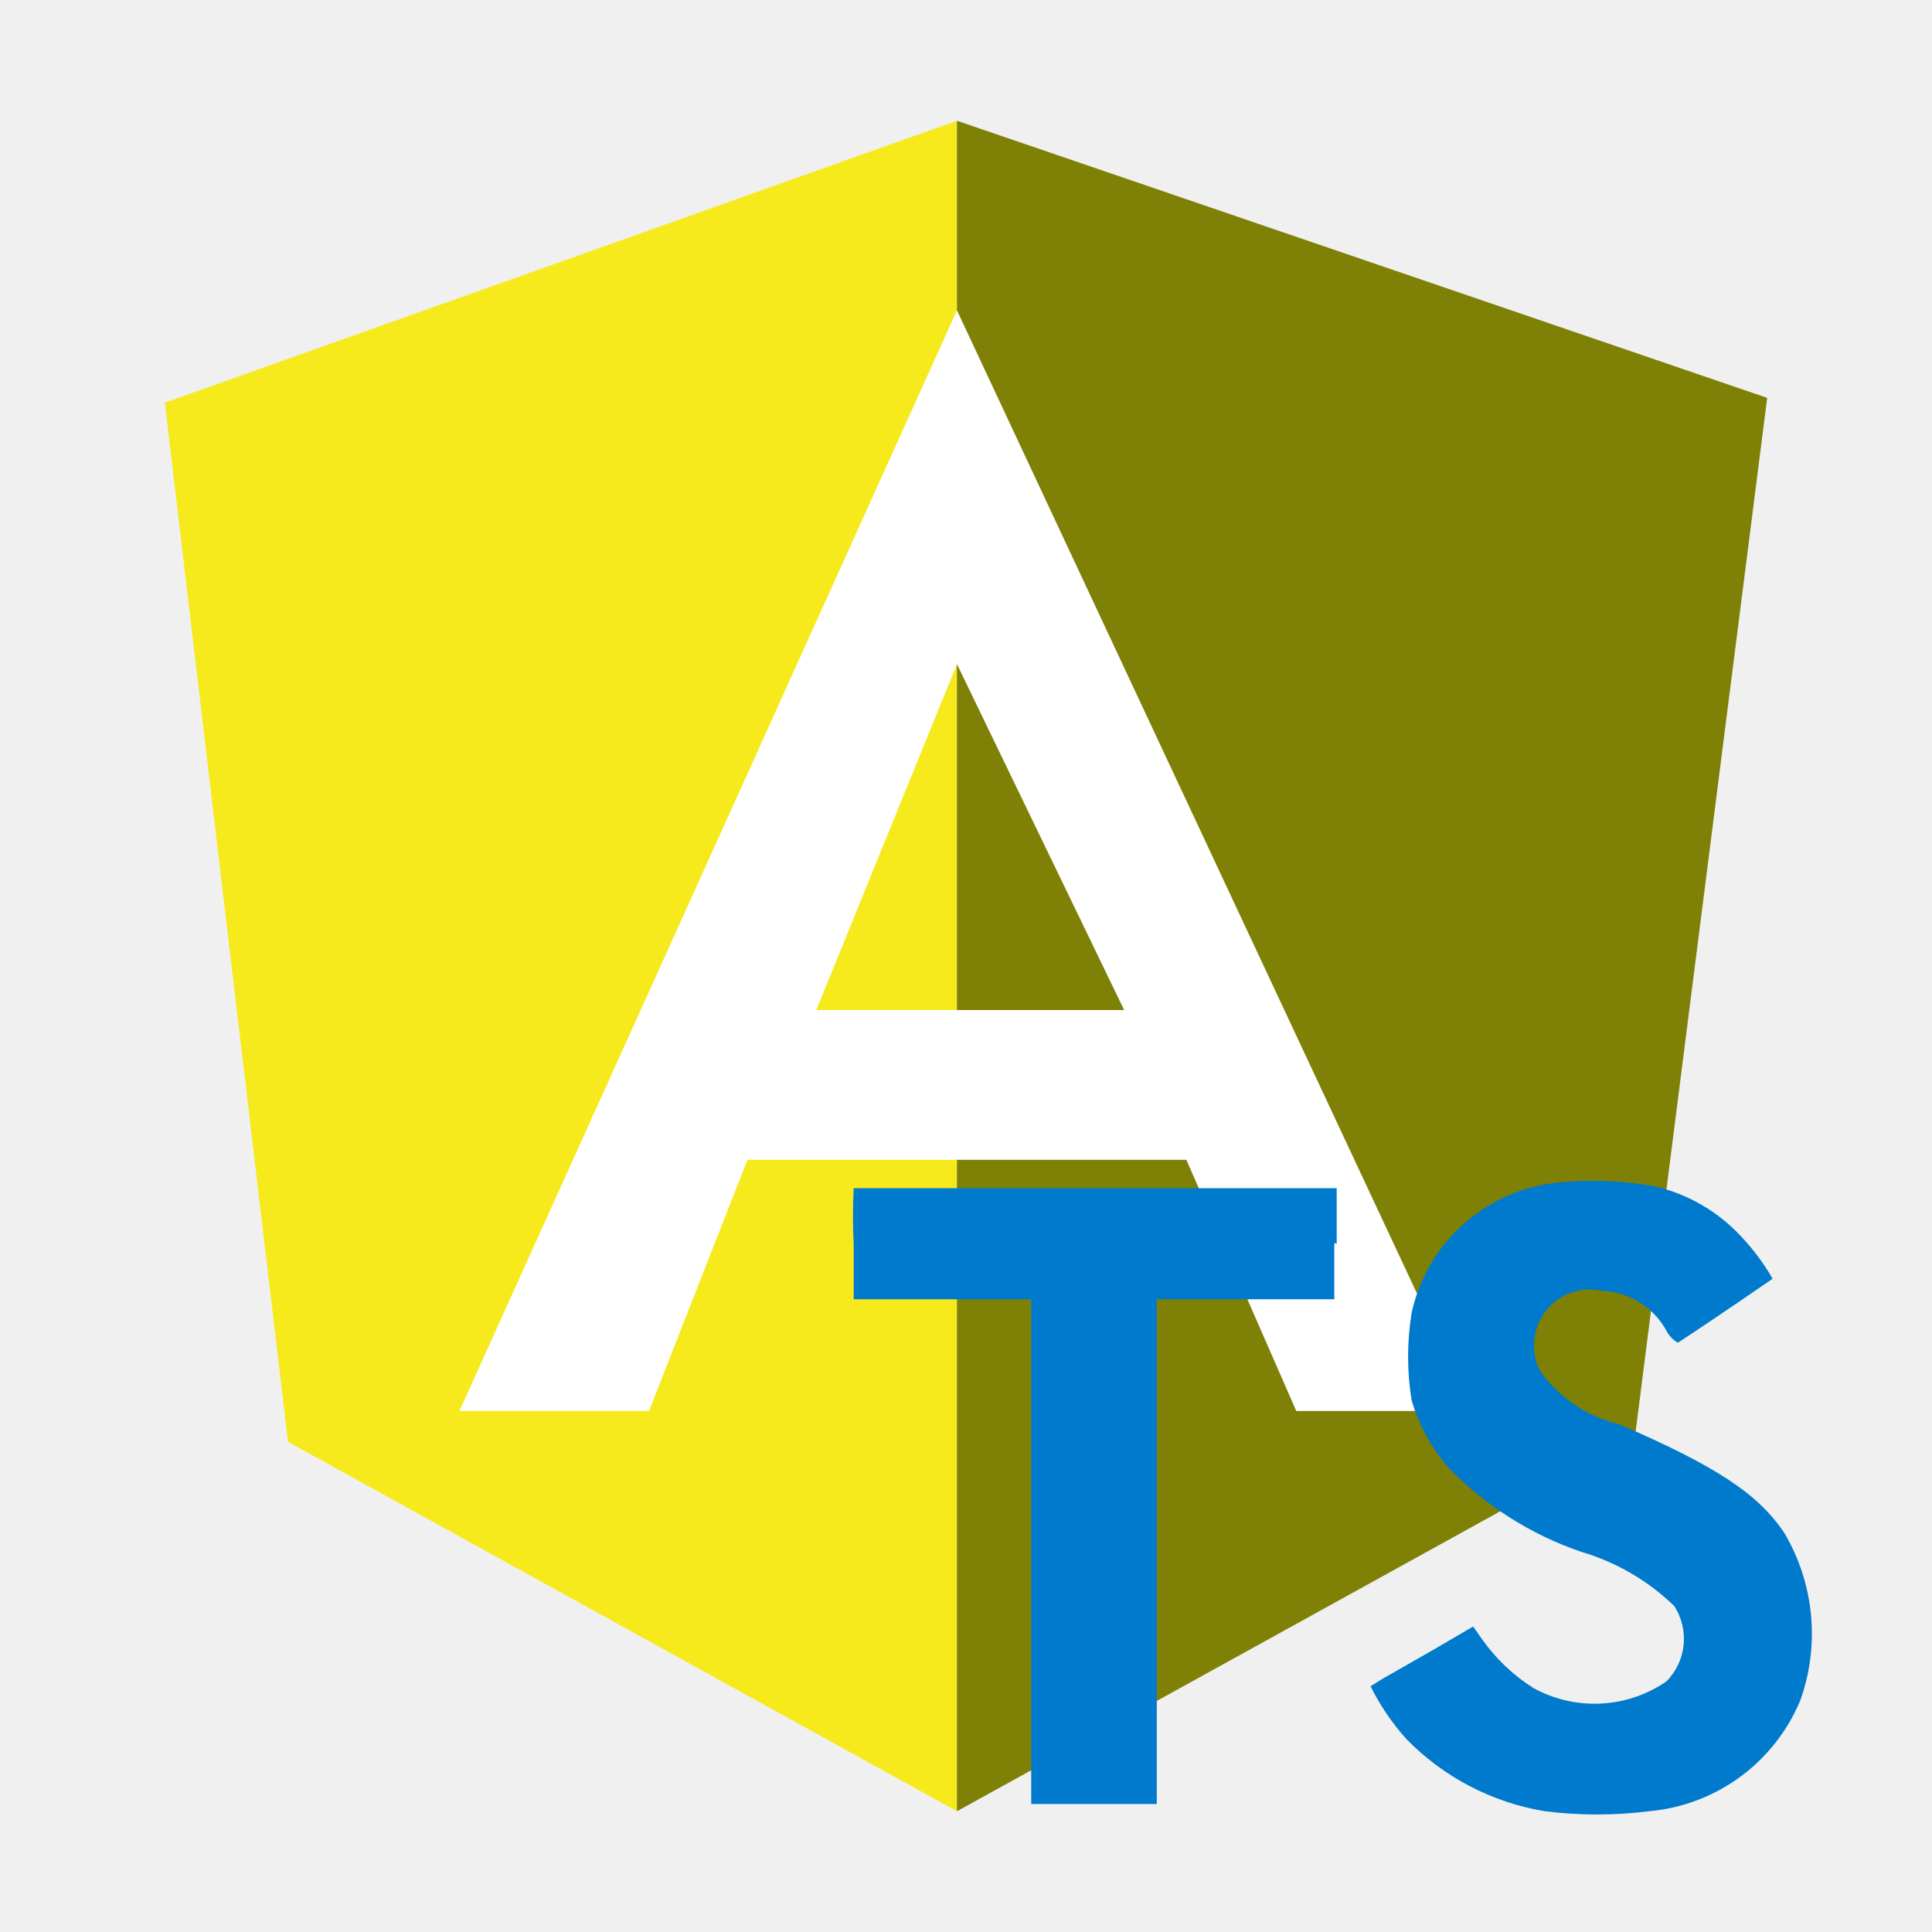
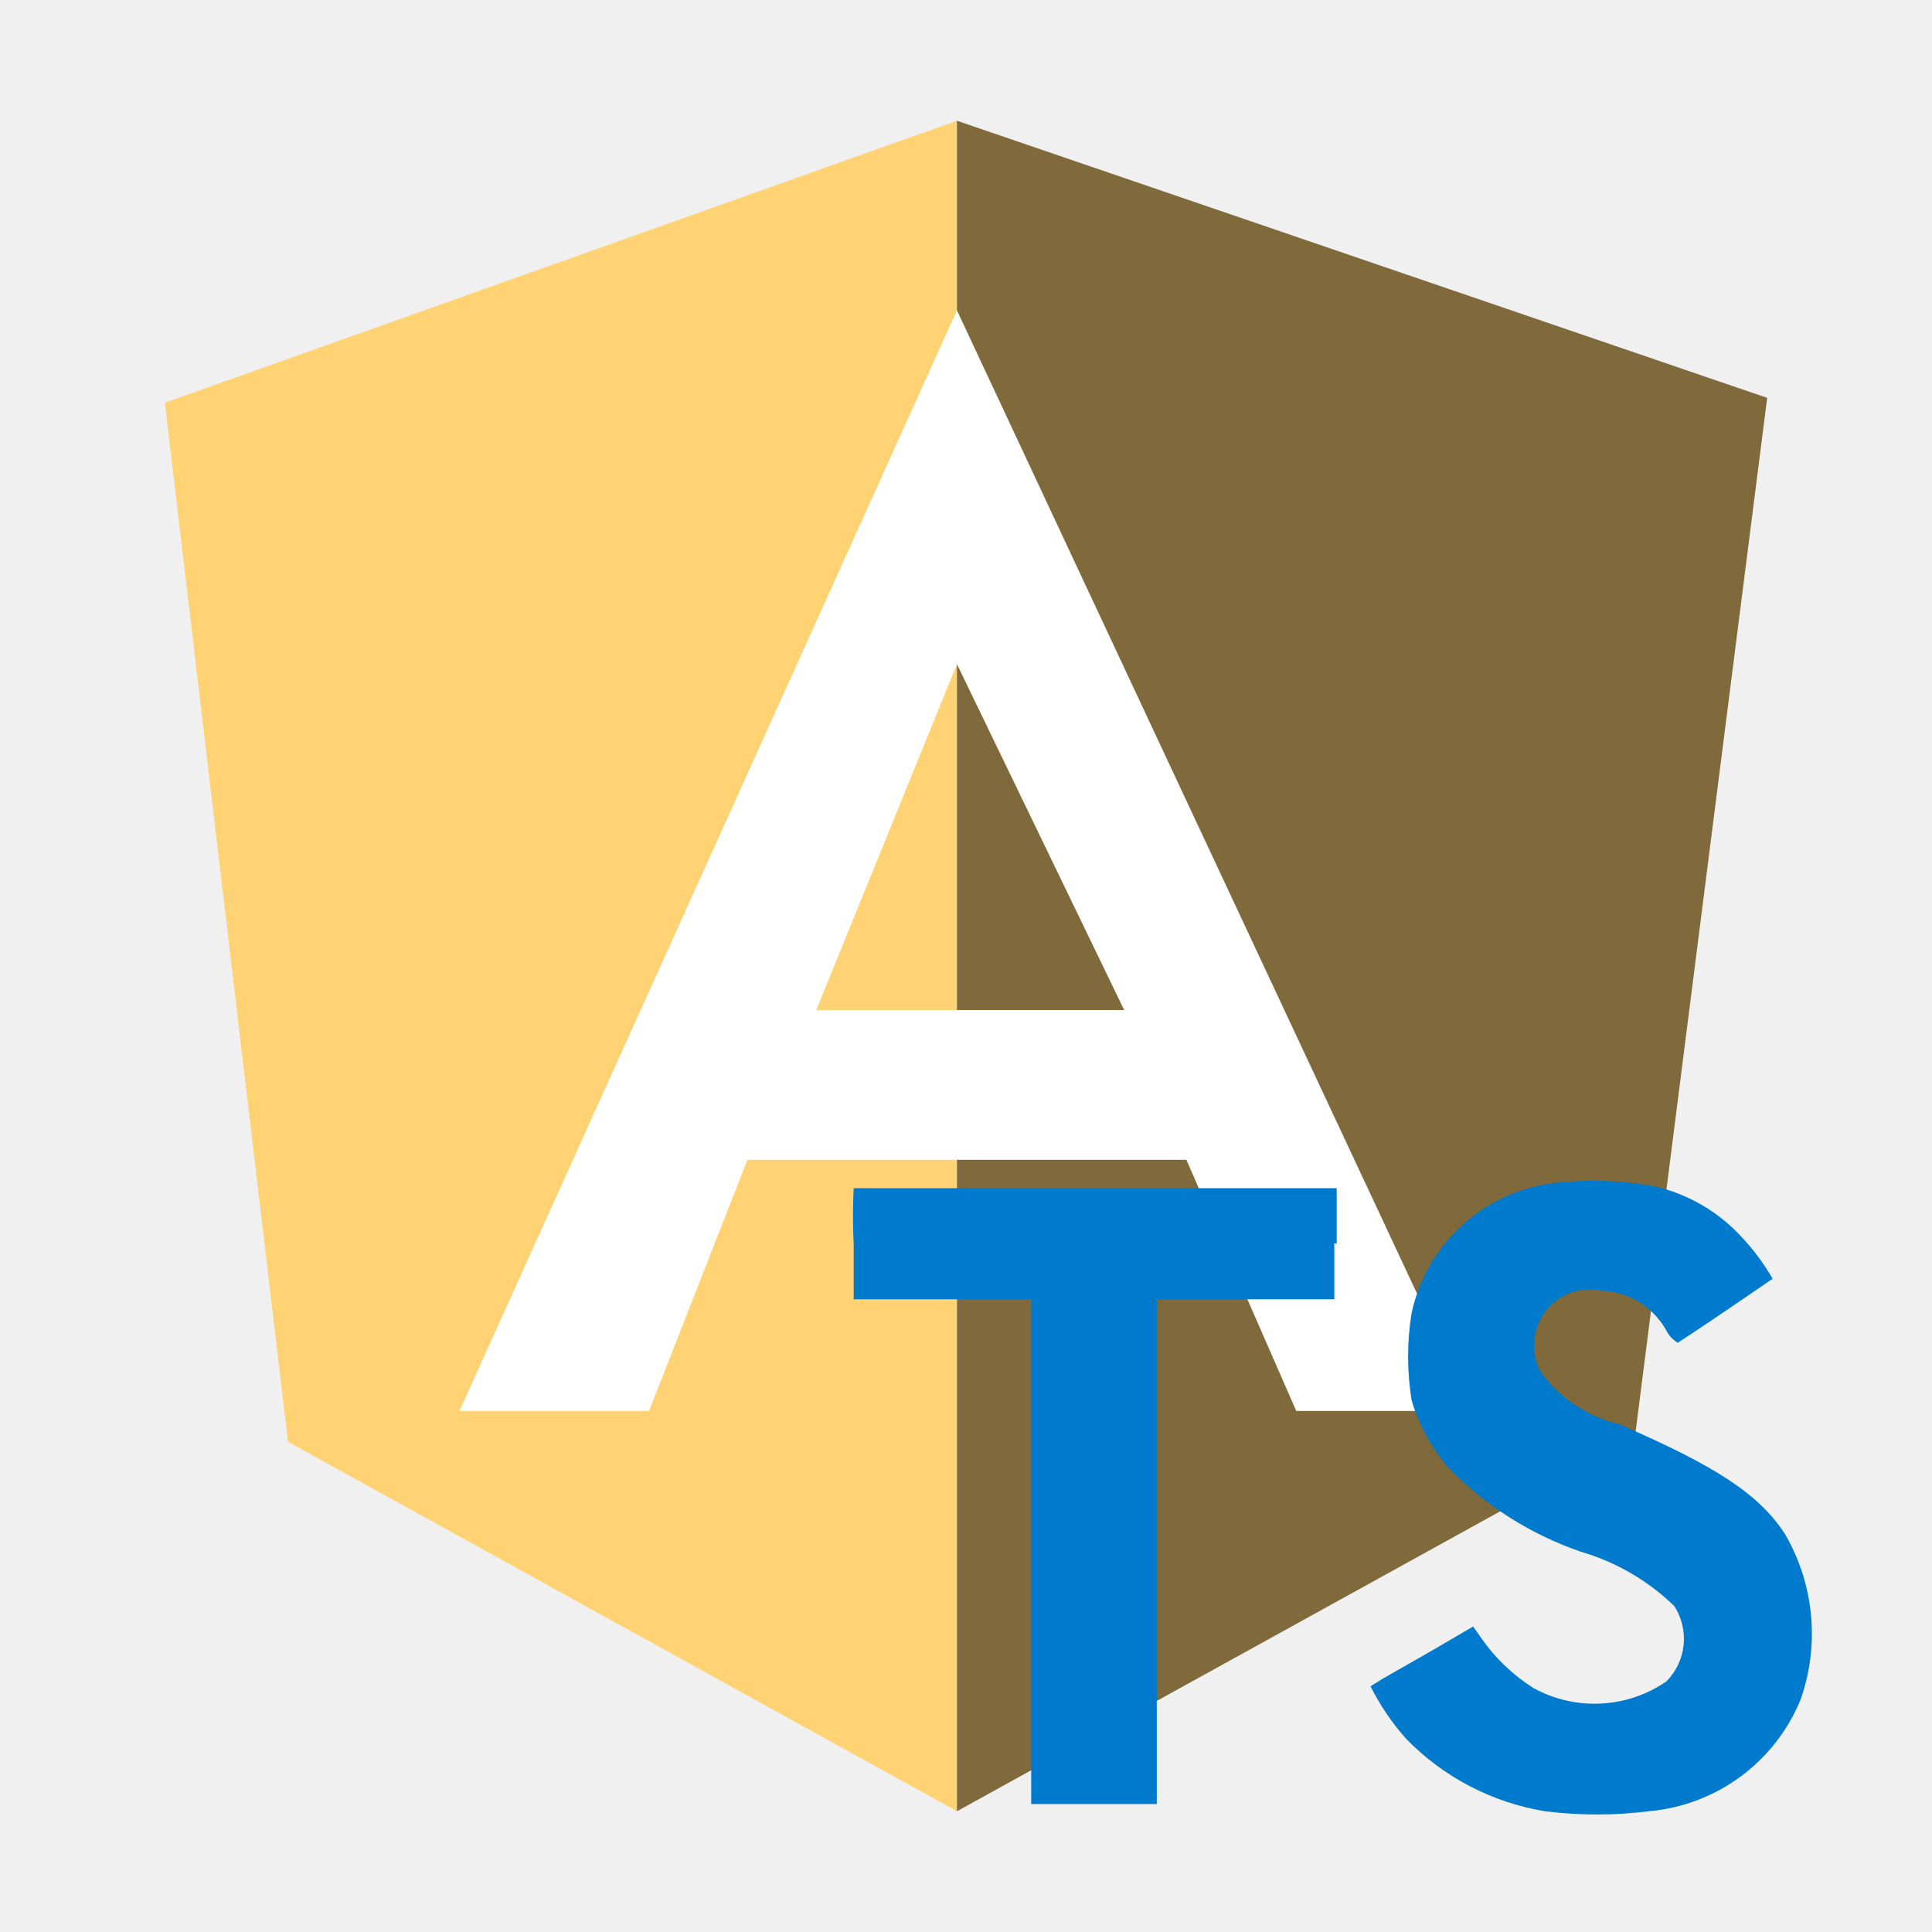
<svg xmlns="http://www.w3.org/2000/svg" viewBox="0 0 32 32">
-   <path d="M2.73,6.67,15.85,2V30L4.77,23.88Z" style="fill:#f6ea1c" />
-   <path d="M15.85,2,29.27,6.59,27.08,23.8,15.85,30Z" style="fill:#7f8006" />
+   <path d="M2.73,6.67,15.85,2V30L4.77,23.88Z" style="fill:#ffd273" />
+   <path d="M15.85,2,29.27,6.59,27.08,23.8,15.85,30Z" style="fill:#80693a" />
  <path d="M15.85,5.14l8.53,18.23H21.47l-1.82-4.16h-3.8V16.73h2.77L15.85,11l-2.33,5.73h2.33v2.48H12.38l-1.63,4.16H7.61Z" style="fill:#fff" />
  <path d="M27.41,19.65a2.81,2.81,0,0,1,1.41.81,3.72,3.72,0,0,1,.54.72s-1,.69-1.57,1.06a.5.5,0,0,1-.2-.22,1.28,1.28,0,0,0-1.06-.64.92.92,0,0,0-1.12.91.83.83,0,0,0,.1.42,2.23,2.23,0,0,0,1.31.88c1.62.7,2.31,1.16,2.74,1.81a3.28,3.28,0,0,1,.26,2.76A3,3,0,0,1,27.31,30a6.93,6.93,0,0,1-1.72,0,4.15,4.15,0,0,1-2.3-1.2,4,4,0,0,1-.59-.87l.21-.13.84-.48.65-.38.14.2a3,3,0,0,0,.86.82,2.1,2.1,0,0,0,2.2-.11,1,1,0,0,0,.13-1.25,3.72,3.72,0,0,0-1.55-.9A5.6,5.6,0,0,1,24,24.32a3,3,0,0,1-.62-1.13,4.53,4.53,0,0,1,0-1.44A2.76,2.76,0,0,1,25.7,19.6,5.73,5.73,0,0,1,27.41,19.65Zm-5.31.94v.93H19.16v8.36H17.08V21.52H14.14v-.91a8.9,8.9,0,0,1,0-.93h8v.92Z" style="fill:#007acc" />
</svg>
